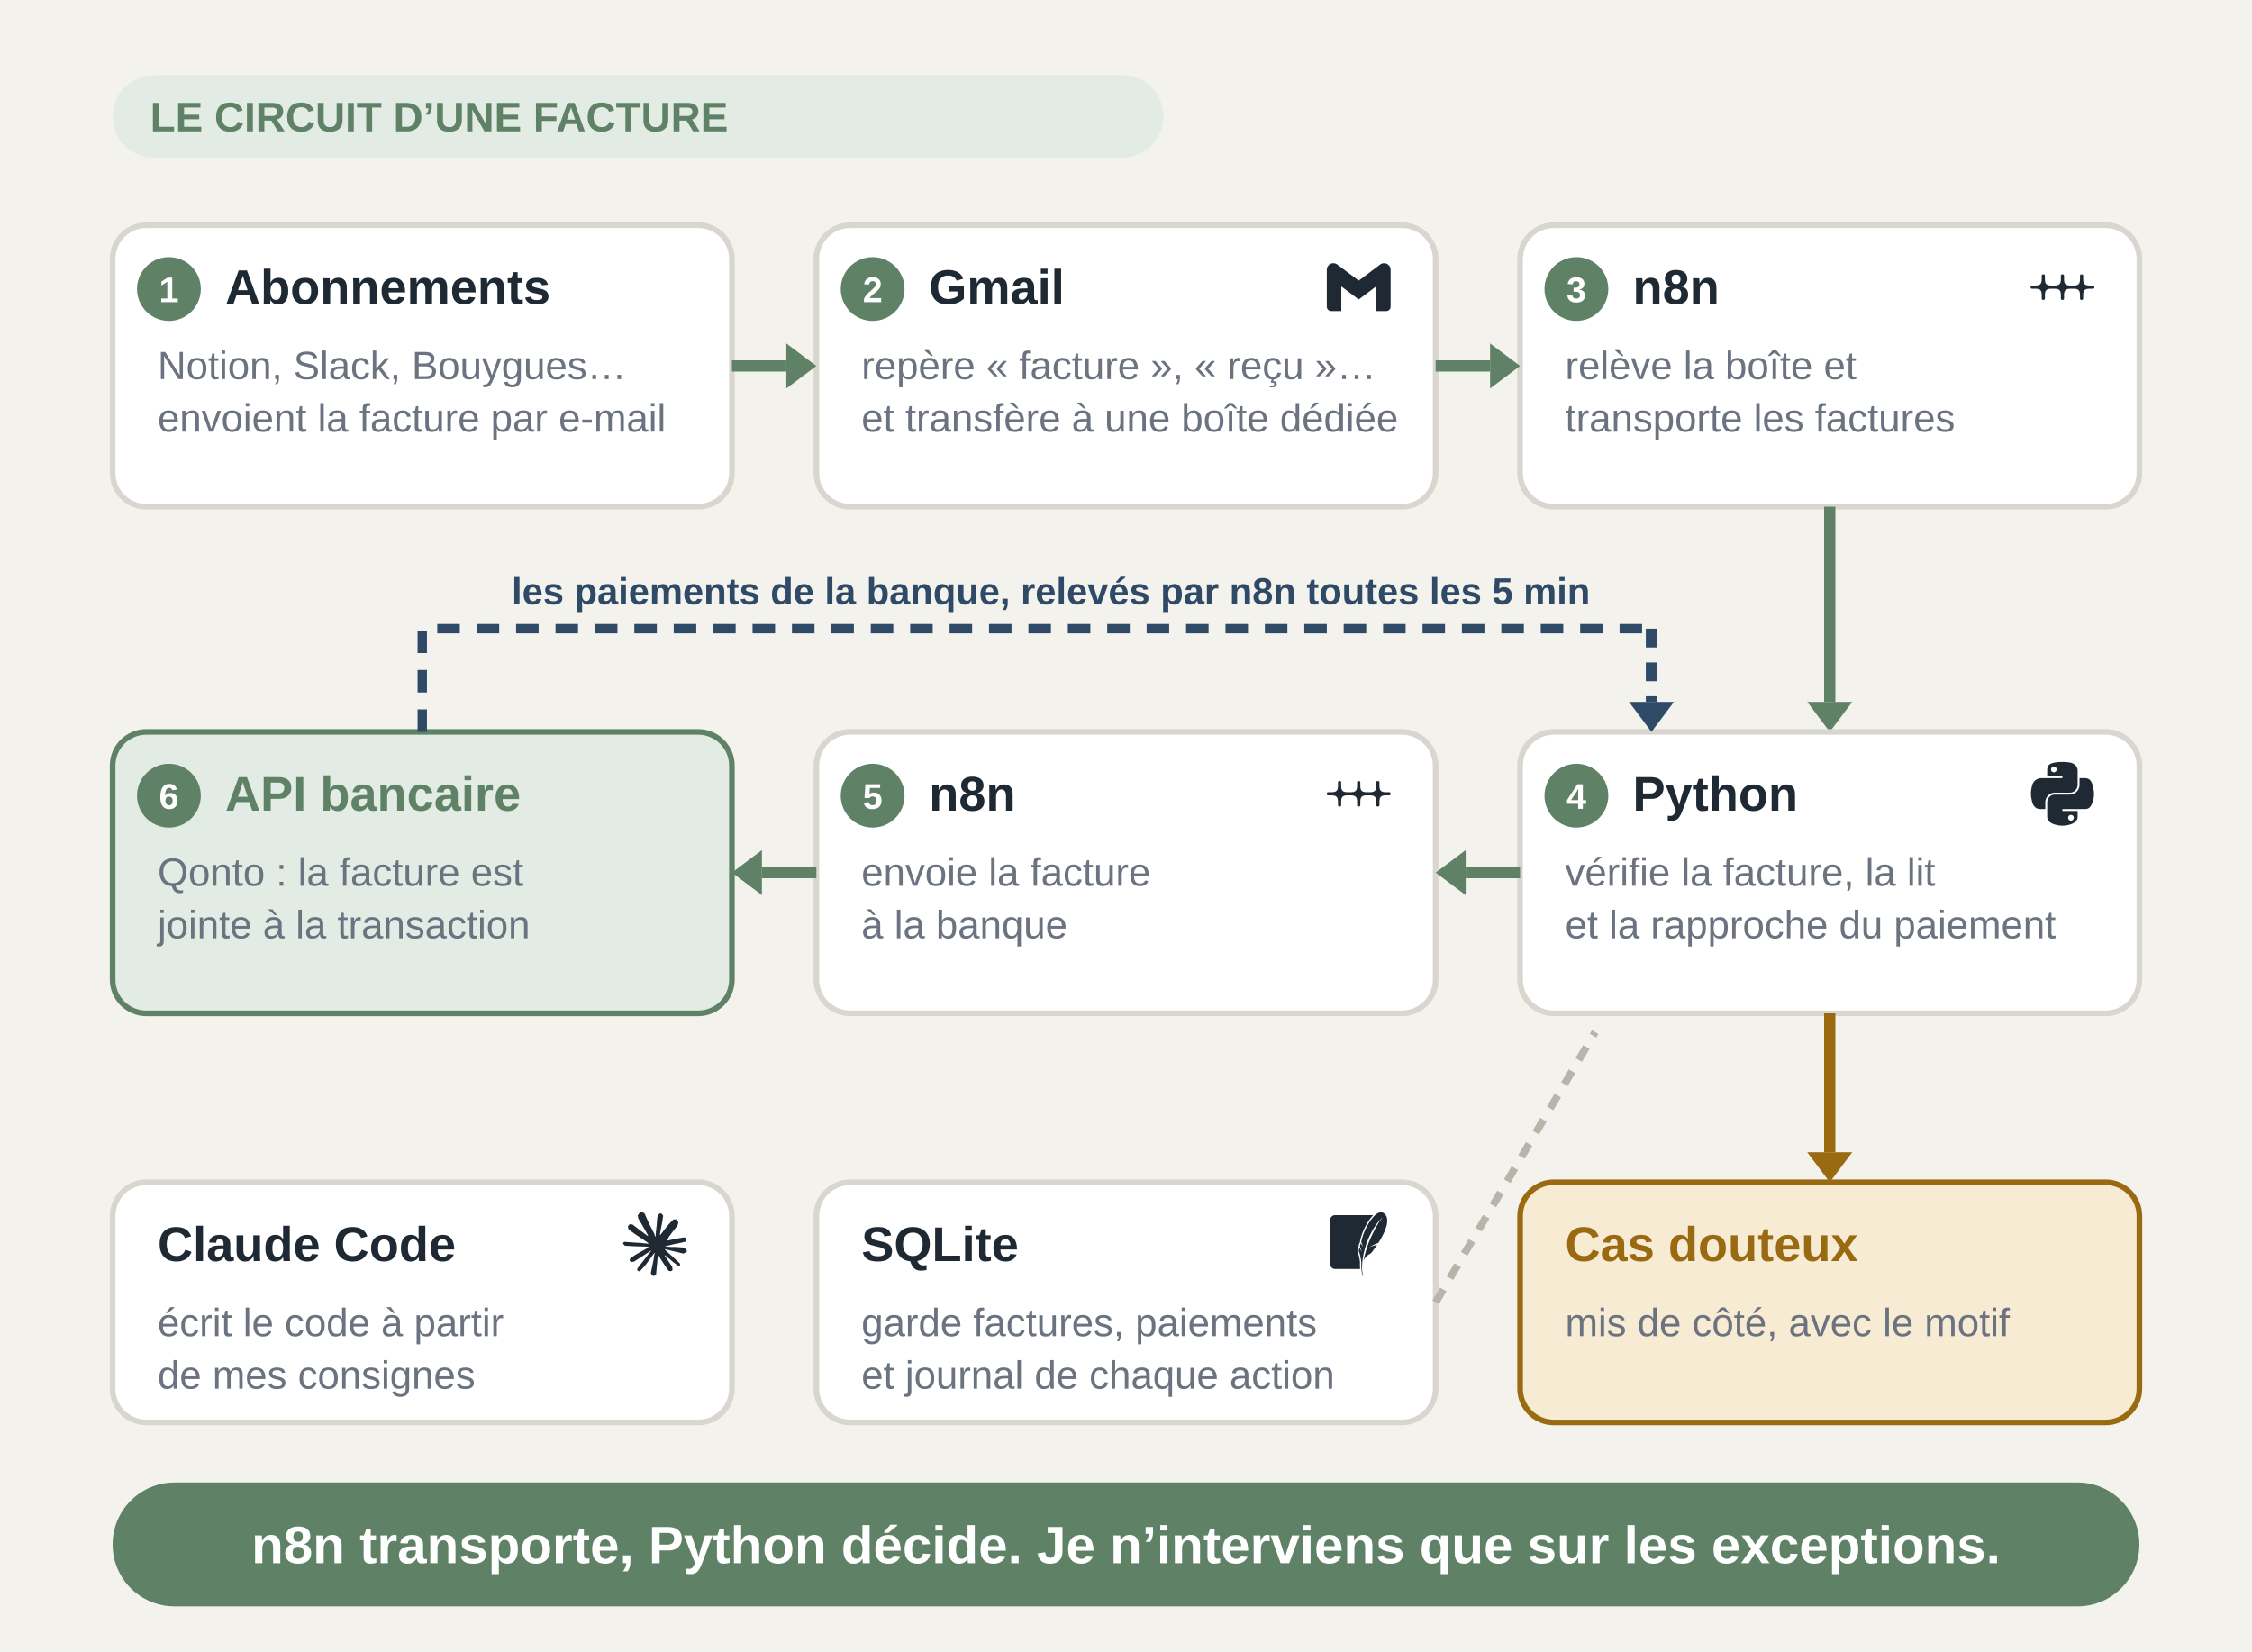
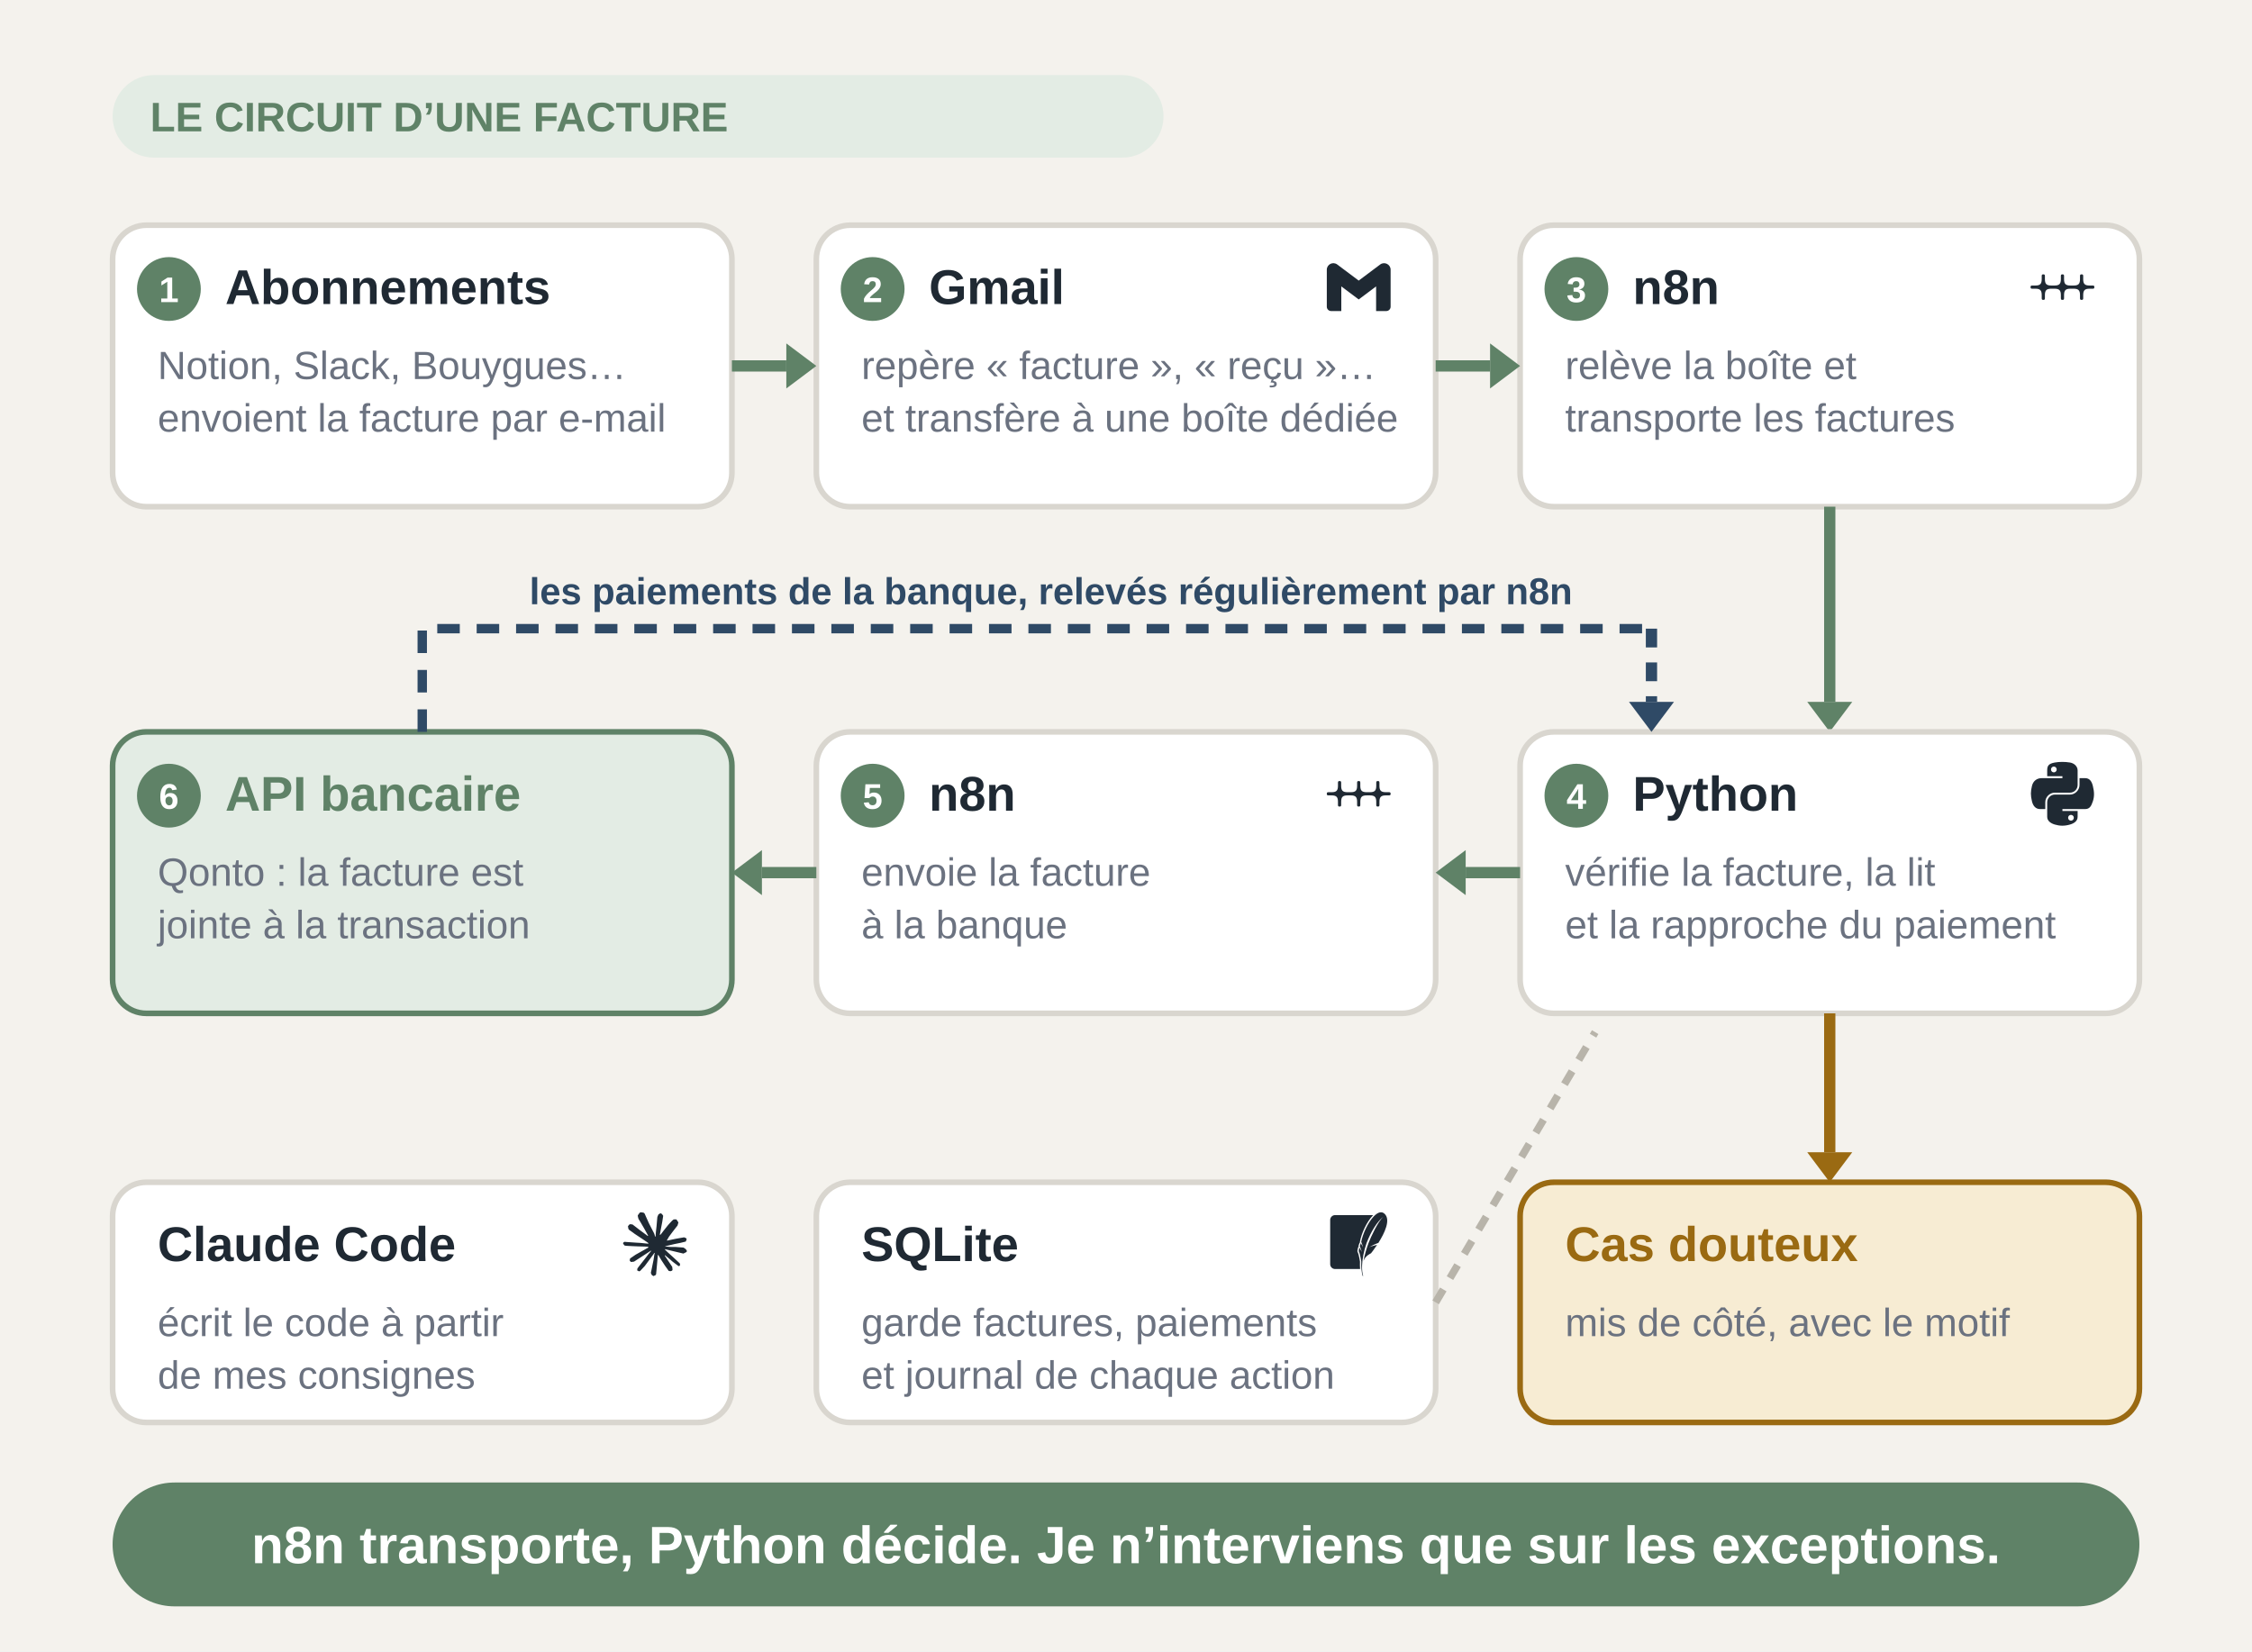
<svg xmlns="http://www.w3.org/2000/svg" viewBox="0 0 1200 880" width="1200" height="880">
  <rect width="1200" height="880" fill="#f4f2ed" />
  <rect x="60" y="40" width="560" height="44" rx="22" fill="#e3ece4" />
  <text x="80" y="70" font-family="Arial, Helvetica, sans-serif" font-size="22" font-weight="700" fill="#5f8267" text-anchor="start">LE CIRCUIT D’UNE FACTURE</text>
  <rect x="60" y="120" width="330" height="150" rx="18" fill="#ffffff" stroke="#d9d6cf" stroke-width="3" />
  <circle cx="90" cy="154" r="17" fill="#5f8267" />
  <text x="90" y="161" font-family="Arial, Helvetica, sans-serif" font-size="19" font-weight="700" fill="#ffffff" text-anchor="middle">1</text>
  <text x="120" y="162" font-family="Arial, Helvetica, sans-serif" font-size="26" font-weight="700" fill="#1f2933" text-anchor="start">Abonnements</text>
  <text x="84" y="202" font-family="Arial, Helvetica, sans-serif" font-size="21" font-weight="400" fill="#6b7280" text-anchor="start">Notion, Slack, Bouygues…</text>
  <text x="84" y="230" font-family="Arial, Helvetica, sans-serif" font-size="21" font-weight="400" fill="#6b7280" text-anchor="start">envoient la facture par e-mail</text>
  <rect x="435" y="120" width="330" height="150" rx="18" fill="#ffffff" stroke="#d9d6cf" stroke-width="3" />
  <circle cx="465" cy="154" r="17" fill="#5f8267" />
  <text x="465" y="161" font-family="Arial, Helvetica, sans-serif" font-size="19" font-weight="700" fill="#ffffff" text-anchor="middle">2</text>
  <g transform="translate(707,136) scale(1.416667)" fill="#1f2933">
    <path d="M24 5.457v13.909c0 .904-.732 1.636-1.636 1.636h-3.819V11.73L12 16.64l-6.545-4.91v9.273H1.636A1.636 1.636 0 0 1 0 19.366V5.457c0-2.023 2.309-3.178 3.927-1.964L5.455 4.64 12 9.548l6.545-4.91 1.528-1.145C21.69 2.28 24 3.434 24 5.457z" />
  </g>
  <text x="495" y="162" font-family="Arial, Helvetica, sans-serif" font-size="26" font-weight="700" fill="#1f2933" text-anchor="start">Gmail</text>
  <text x="459" y="202" font-family="Arial, Helvetica, sans-serif" font-size="21" font-weight="400" fill="#6b7280" text-anchor="start">repère « facture », « reçu »…</text>
  <text x="459" y="230" font-family="Arial, Helvetica, sans-serif" font-size="21" font-weight="400" fill="#6b7280" text-anchor="start">et transfère à une boîte dédiée</text>
  <rect x="810" y="120" width="330" height="150" rx="18" fill="#ffffff" stroke="#d9d6cf" stroke-width="3" />
  <circle cx="840" cy="154" r="17" fill="#5f8267" />
  <text x="840" y="161" font-family="Arial, Helvetica, sans-serif" font-size="19" font-weight="700" fill="#ffffff" text-anchor="middle">3</text>
  <g transform="translate(1082,136) scale(1.416667)" fill="#1f2933">
    <path d="M4.8 16.8c.45 0 .6-.15.6-.6V15c0-1.8.6-2.4 2.4-2.4H9c1.8 0 2.4.6 2.4 2.4v1.2c0 .45.15.6.6.6s.6-.15.6-.6V15c0-1.8.6-2.4 2.4-2.4h1.2c1.8 0 2.4.6 2.4 2.4v1.2c0 .45.15.6.6.6s.6-.15.6-.6V15c0-1.8.6-2.4 2.4-2.4h1.2c.45 0 .6-.15.6-.6s-.15-.6-.6-.6h-1.2c-1.8 0-2.4-.6-2.4-2.4V7.8c0-.45-.15-.6-.6-.6s-.6.15-.6.6V9c0 1.8-.6 2.4-2.4 2.4H15c-1.8 0-2.4-.6-2.4-2.4V7.8c0-.45-.15-.6-.6-.6s-.6.15-.6.6V9c0 1.8-.6 2.4-2.4 2.4H7.8c-1.8 0-2.4-.6-2.4-2.4V7.8c0-.45-.15-.6-.6-.6s-.6.15-.6.6V9c0 1.8-.6 2.4-2.4 2.4H.6c-.45 0-.6.15-.6.6s.15.6.6.6h1.2c1.8 0 2.4.6 2.4 2.4v1.2c0 .45.15.6.6.6" />
  </g>
  <text x="870" y="162" font-family="Arial, Helvetica, sans-serif" font-size="26" font-weight="700" fill="#1f2933" text-anchor="start">n8n</text>
  <text x="834" y="202" font-family="Arial, Helvetica, sans-serif" font-size="21" font-weight="400" fill="#6b7280" text-anchor="start">relève la boîte et</text>
  <text x="834" y="230" font-family="Arial, Helvetica, sans-serif" font-size="21" font-weight="400" fill="#6b7280" text-anchor="start">transporte les factures</text>
  <path d="M390,195 L419,195" stroke="#5f8267" stroke-width="6" fill="none" />
  <path d="M435,195 L419,207 L419,183 Z" fill="#5f8267" />
  <path d="M765,195 L794,195" stroke="#5f8267" stroke-width="6" fill="none" />
  <path d="M810,195 L794,207 L794,183 Z" fill="#5f8267" />
  <path d="M975.0,270 L975,374" stroke="#5f8267" stroke-width="6" fill="none" />
  <path d="M975.0,390 L963,374 L987,374 Z" fill="#5f8267" />
  <rect x="810" y="390" width="330" height="150" rx="18" fill="#ffffff" stroke="#d9d6cf" stroke-width="3" />
  <circle cx="840" cy="424" r="17" fill="#5f8267" />
  <text x="840" y="431" font-family="Arial, Helvetica, sans-serif" font-size="19" font-weight="700" fill="#ffffff" text-anchor="middle">4</text>
  <g transform="translate(1082,406) scale(1.416667)" fill="#1f2933">
    <path d="M11.858 0c-.978.005-1.913.088-2.736.234C6.7.662 6.26 1.558 6.26 3.21v2.182h5.725v.727H4.111c-1.664 0-3.121 1-3.577 2.903-.526 2.181-.549 3.542 0 5.82.407 1.694 1.379 2.902 3.043 2.902h1.969v-2.616c0-1.89 1.635-3.557 3.576-3.557h5.72c1.591 0 2.862-1.31 2.862-2.91v-5.45c0-1.553-1.309-2.718-2.863-2.977A18 18 0 0 0 11.858 0M8.762 1.755c.591 0 1.074.491 1.074 1.095 0 .601-.483 1.087-1.074 1.087A1.08 1.08 0 0 1 7.688 2.85c0-.604.48-1.095 1.074-1.095m9.656 4.364v2.543c0 1.971-1.671 3.63-3.577 3.63H9.122c-1.566 0-2.862 1.34-2.862 2.91v5.452c0 1.551 1.349 2.464 2.862 2.91 1.813.532 3.55.628 5.72 0 1.44-.418 2.862-1.258 2.862-2.91V18.47h-5.719v-.727h8.582c1.664 0 2.284-1.16 2.862-2.903.598-1.793.573-3.518 0-5.819-.41-1.656-1.196-2.903-2.862-2.903zm-3.216 13.807a1.08 1.08 0 0 1 1.074 1.088c0 .604-.48 1.094-1.074 1.094-.592 0-1.075-.49-1.075-1.094 0-.601.483-1.088 1.075-1.088" />
  </g>
  <text x="870" y="432" font-family="Arial, Helvetica, sans-serif" font-size="26" font-weight="700" fill="#1f2933" text-anchor="start">Python</text>
  <text x="834" y="472" font-family="Arial, Helvetica, sans-serif" font-size="21" font-weight="400" fill="#6b7280" text-anchor="start">vérifie la facture, la lit</text>
  <text x="834" y="500" font-family="Arial, Helvetica, sans-serif" font-size="21" font-weight="400" fill="#6b7280" text-anchor="start">et la rapproche du paiement</text>
  <rect x="435" y="390" width="330" height="150" rx="18" fill="#ffffff" stroke="#d9d6cf" stroke-width="3" />
  <circle cx="465" cy="424" r="17" fill="#5f8267" />
  <text x="465" y="431" font-family="Arial, Helvetica, sans-serif" font-size="19" font-weight="700" fill="#ffffff" text-anchor="middle">5</text>
  <g transform="translate(707,406) scale(1.416667)" fill="#1f2933">
    <path d="M4.8 16.8c.45 0 .6-.15.6-.6V15c0-1.8.6-2.4 2.4-2.4H9c1.8 0 2.4.6 2.4 2.4v1.2c0 .45.15.6.6.6s.6-.15.6-.6V15c0-1.8.6-2.4 2.4-2.4h1.2c1.8 0 2.4.6 2.4 2.4v1.2c0 .45.15.6.6.6s.6-.15.6-.6V15c0-1.8.6-2.4 2.4-2.4h1.2c.45 0 .6-.15.6-.6s-.15-.6-.6-.6h-1.2c-1.8 0-2.4-.6-2.4-2.4V7.8c0-.45-.15-.6-.6-.6s-.6.15-.6.6V9c0 1.8-.6 2.4-2.4 2.4H15c-1.8 0-2.4-.6-2.4-2.4V7.8c0-.45-.15-.6-.6-.6s-.6.15-.6.6V9c0 1.8-.6 2.4-2.4 2.4H7.8c-1.8 0-2.4-.6-2.4-2.4V7.8c0-.45-.15-.6-.6-.6s-.6.15-.6.6V9c0 1.8-.6 2.4-2.4 2.4H.6c-.45 0-.6.15-.6.6s.15.6.6.6h1.2c1.8 0 2.4.6 2.4 2.4v1.2c0 .45.15.6.6.6" />
  </g>
  <text x="495" y="432" font-family="Arial, Helvetica, sans-serif" font-size="26" font-weight="700" fill="#1f2933" text-anchor="start">n8n</text>
  <text x="459" y="472" font-family="Arial, Helvetica, sans-serif" font-size="21" font-weight="400" fill="#6b7280" text-anchor="start">envoie la facture</text>
  <text x="459" y="500" font-family="Arial, Helvetica, sans-serif" font-size="21" font-weight="400" fill="#6b7280" text-anchor="start">à la banque</text>
  <rect x="60" y="390" width="330" height="150" rx="18" fill="#e3ece4" stroke="#5f8267" stroke-width="3" />
  <circle cx="90" cy="424" r="17" fill="#5f8267" />
  <text x="90" y="431" font-family="Arial, Helvetica, sans-serif" font-size="19" font-weight="700" fill="#ffffff" text-anchor="middle">6</text>
  <text x="120" y="432" font-family="Arial, Helvetica, sans-serif" font-size="26" font-weight="700" fill="#5f8267" text-anchor="start">API bancaire</text>
  <text x="84" y="472" font-family="Arial, Helvetica, sans-serif" font-size="21" font-weight="400" fill="#6b7280" text-anchor="start">Qonto : la facture est</text>
  <text x="84" y="500" font-family="Arial, Helvetica, sans-serif" font-size="21" font-weight="400" fill="#6b7280" text-anchor="start">jointe à la transaction</text>
  <path d="M225.0,390 L225.0,335 L880,335" stroke="#2f4a66" stroke-width="5" stroke-dasharray="12 9" fill="none" />
  <path d="M880,335 L880,374" stroke="#2f4a66" stroke-width="6" fill="none" stroke-dasharray="10 8" />
  <path d="M880,390 L868,374 L892,374 Z" fill="#2f4a66" />
-   <text x="560.0" y="322" font-family="Arial, Helvetica, sans-serif" font-size="20" font-weight="700" fill="#2f4a66" text-anchor="middle">les paiements de la banque, relevés par n8n toutes les 5 min</text>
+   <text x="560.0" y="322" font-family="Arial, Helvetica, sans-serif" font-size="20" font-weight="700" fill="#2f4a66" text-anchor="middle">les paiements de la banque, relevés régulièrement par n8n</text>
  <path d="M810,465 L781,465" stroke="#5f8267" stroke-width="6" fill="none" />
  <path d="M765,465 L781,453 L781,477 Z" fill="#5f8267" />
  <path d="M435,465 L406,465" stroke="#5f8267" stroke-width="6" fill="none" />
  <path d="M390,465 L406,453 L406,477 Z" fill="#5f8267" />
  <path d="M975.0,540 L975,614" stroke="#9a6a12" stroke-width="6" fill="none" />
  <path d="M975.0,630 L963,614 L987,614 Z" fill="#9a6a12" />
  <rect x="810" y="630" width="330" height="128" rx="18" fill="#f7ecd3" stroke="#9a6a12" stroke-width="3" />
  <text x="834" y="672" font-family="Arial, Helvetica, sans-serif" font-size="26" font-weight="700" fill="#9a6a12" text-anchor="start">Cas douteux</text>
  <text x="834" y="712" font-family="Arial, Helvetica, sans-serif" font-size="21" font-weight="400" fill="#6b7280" text-anchor="start">mis de côté, avec le motif</text>
  <path d="M600.0,630 L770,580" stroke="none" />
  <rect x="435" y="630" width="330" height="128" rx="18" fill="#ffffff" stroke="#d9d6cf" stroke-width="3" />
  <g transform="translate(707,646) scale(1.416667)" fill="#1f2933">
    <path d="M21.678.521c-1.032-.92-2.28-.55-3.513.544a8.71 8.71 0 0 0-.547.535c-2.109 2.237-4.066 6.38-4.674 9.544.237.48.422 1.093.544 1.561a13.044 13.044 0 0 1 .164.703s-.019-.071-.096-.296l-.05-.146a1.689 1.689 0 0 0-.033-.08c-.138-.32-.518-.995-.686-1.289-.143.423-.27.818-.376 1.176.484.884.778 2.4.778 2.4s-.025-.099-.147-.442c-.107-.303-.644-1.244-.772-1.464-.217.804-.304 1.346-.226 1.478.152.256.296.698.422 1.186.286 1.1.485 2.44.485 2.44l.017.224a22.41 22.41 0 0 0 .056 2.748c.095 1.146.273 2.13.5 2.657l.155-.084c-.334-1.038-.47-2.399-.41-3.967.09-2.398.642-5.29 1.661-8.304 1.723-4.55 4.113-8.201 6.3-9.945-1.993 1.8-4.692 7.63-5.5 9.788-.904 2.416-1.545 4.684-1.931 6.857.666-2.037 2.821-2.912 2.821-2.912s1.057-1.304 2.292-3.166c-.74.169-1.955.458-2.362.629-.6.251-.762.337-.762.337s1.945-1.184 3.613-1.72C21.695 7.9 24.195 2.767 21.678.521m-18.573.543A1.842 1.842 0 0 0 1.27 2.9v16.608a1.84 1.84 0 0 0 1.835 1.834h9.418a22.953 22.953 0 0 1-.052-2.707c-.006-.062-.011-.141-.016-.2a27.01 27.01 0 0 0-.473-2.378c-.121-.47-.275-.898-.369-1.057-.116-.197-.098-.31-.097-.432 0-.12.015-.245.037-.386a9.98 9.98 0 0 1 .234-1.045l.217-.028c-.017-.035-.014-.065-.031-.097l-.041-.381a32.8 32.8 0 0 1 .382-1.194l.2-.019c-.008-.016-.01-.038-.018-.053l-.043-.316c.63-3.28 2.587-7.443 4.8-9.791.066-.069.133-.128.198-.194Z" />
  </g>
  <text x="459" y="672" font-family="Arial, Helvetica, sans-serif" font-size="26" font-weight="700" fill="#1f2933" text-anchor="start">SQLite</text>
  <text x="459" y="712" font-family="Arial, Helvetica, sans-serif" font-size="21" font-weight="400" fill="#6b7280" text-anchor="start">garde factures, paiements</text>
  <text x="459" y="740" font-family="Arial, Helvetica, sans-serif" font-size="21" font-weight="400" fill="#6b7280" text-anchor="start">et journal de chaque action</text>
  <path d="M765,694 L850,550" stroke="#b8b4aa" stroke-width="4" stroke-dasharray="8 7" fill="none" />
  <rect x="60" y="630" width="330" height="128" rx="18" fill="#ffffff" stroke="#d9d6cf" stroke-width="3" />
  <g transform="translate(332,646) scale(1.416667)" fill="#1f2933">
    <path d="m4.714 15.956 4.717-2.647.079-.231-.079-.128h-.231l-.789-.049-2.696-.073-2.337-.097-2.265-.121-.571-.121-.534-.704.055-.352.48-.322.686.061 1.518.103 2.277.158 1.651.097 2.447.255h.389l.055-.158-.134-.097-.103-.097L6.973 9.836l-2.55-1.688-1.336-.971-.723-.492-.364-.461-.158-1.008.656-.723.88.061.225.061.892.686 1.906 1.475 2.489 1.834.364.303.146-.103.018-.073-.164-.273-1.354-2.447-1.445-2.489-.643-1.032-.17-.619c-.061-.255-.103-.467-.103-.729L6.287.134 6.7 0l.996.134.419.364.619 1.415 1.002 2.228 1.554 3.03.455.898.243.832.091.255h.158v-.146l.128-1.706.237-2.095.231-2.696.079-.759.376-.911.747-.492.583.279.48.686-.067.443-.285 1.852-.559 2.902-.364 1.943h.212l.243-.243.984-1.305 1.651-2.064.729-.82.85-.905.546-.431h1.032l.759 1.129-.34 1.166-1.062 1.348-.88 1.141-1.263 1.7-.789 1.36.073.109.188-.018 2.853-.607 1.542-.279 1.84-.316.832.389.091.395-.328.807-1.967.486-2.307.461-3.436.814-.043.03.049.061 1.548.146.662.036h1.621l3.018.225.789.522.474.638-.079.486-1.214.619-1.639-.389-3.825-.911-1.311-.328h-.182v.109l1.093 1.069 2.003 1.809 2.507 2.331.128.577-.322.455-.34-.049-2.204-1.657-.85-.747-1.925-1.621h-.128v.17l.443.65 2.344 3.521.121 1.081-.17.352-.607.212-.668-.121-1.372-1.925L14.38 17.959l-1.141-1.943-.14.079-.674 7.255-.316.37-.729.279-.607-.461-.322-.747.322-1.475.389-1.925.316-1.53.285-1.9.17-.631-.012-.043-.14.018-1.433 1.967-2.18 2.945-1.724 1.846-.413.164-.716-.37.067-.662.401-.589 2.386-3.036 1.439-1.882.929-1.087-.006-.158h-.055l-6.338 4.116-1.129.146-.486-.455.061-.747.231-.243 1.906-1.311Z" />
  </g>
  <text x="84" y="672" font-family="Arial, Helvetica, sans-serif" font-size="26" font-weight="700" fill="#1f2933" text-anchor="start">Claude Code</text>
  <text x="84" y="712" font-family="Arial, Helvetica, sans-serif" font-size="21" font-weight="400" fill="#6b7280" text-anchor="start">écrit le code à partir</text>
  <text x="84" y="740" font-family="Arial, Helvetica, sans-serif" font-size="21" font-weight="400" fill="#6b7280" text-anchor="start">de mes consignes</text>
  <rect x="60" y="790" width="1080" height="66" rx="33" fill="#5f8267" />
  <text x="600" y="833" font-family="Arial, Helvetica, sans-serif" font-size="28" font-weight="700" fill="#ffffff" text-anchor="middle">n8n transporte, Python décide. Je n’interviens que sur les exceptions.</text>
</svg>
